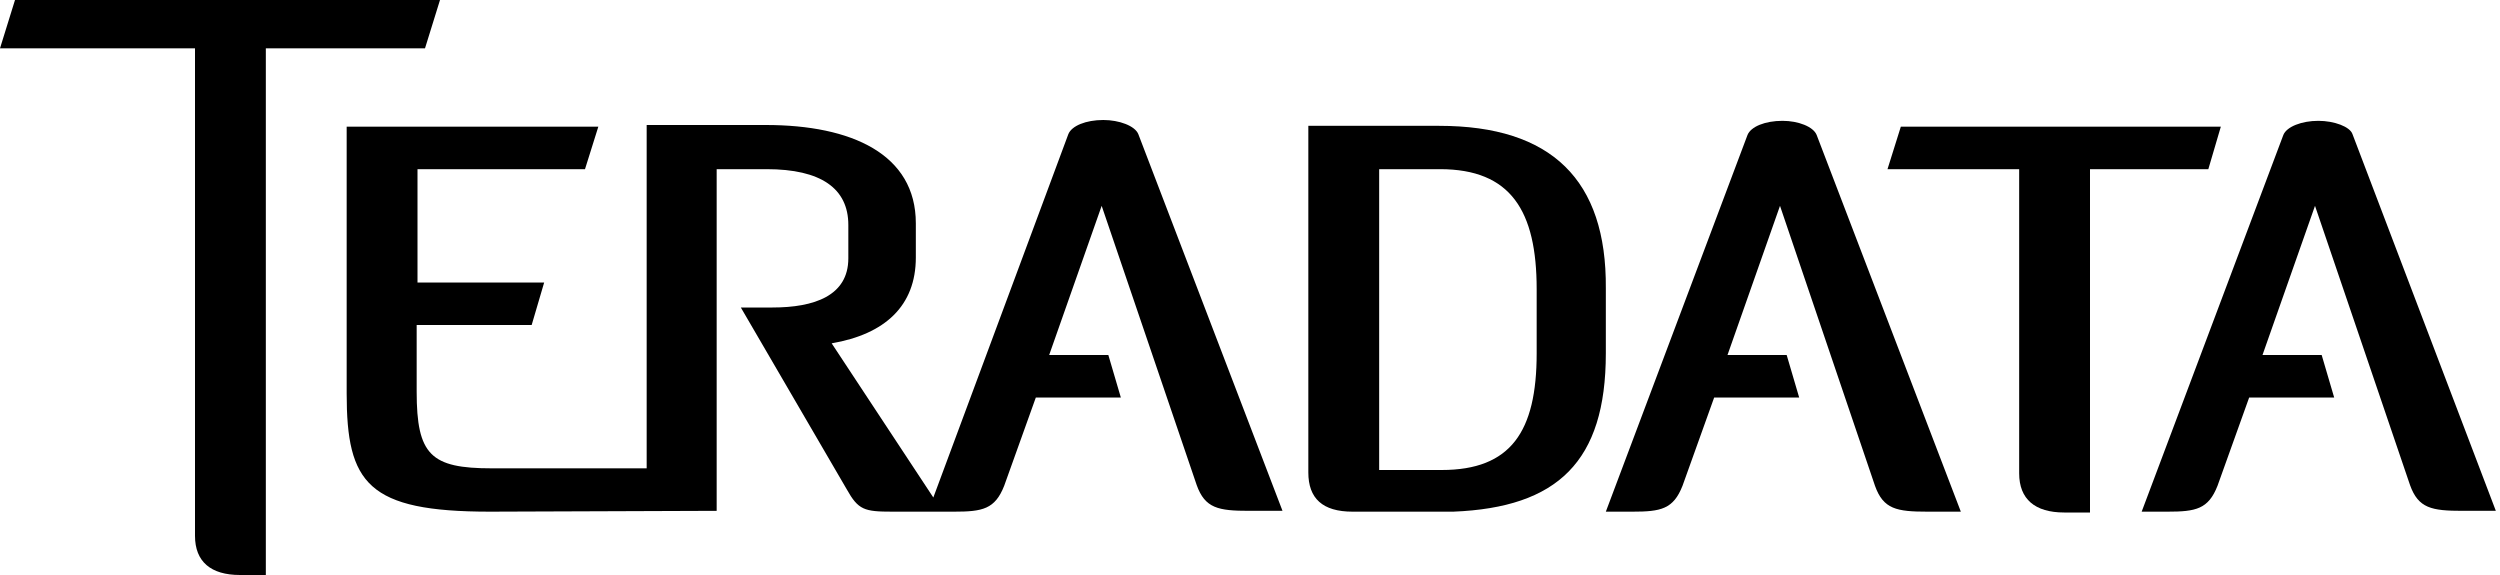
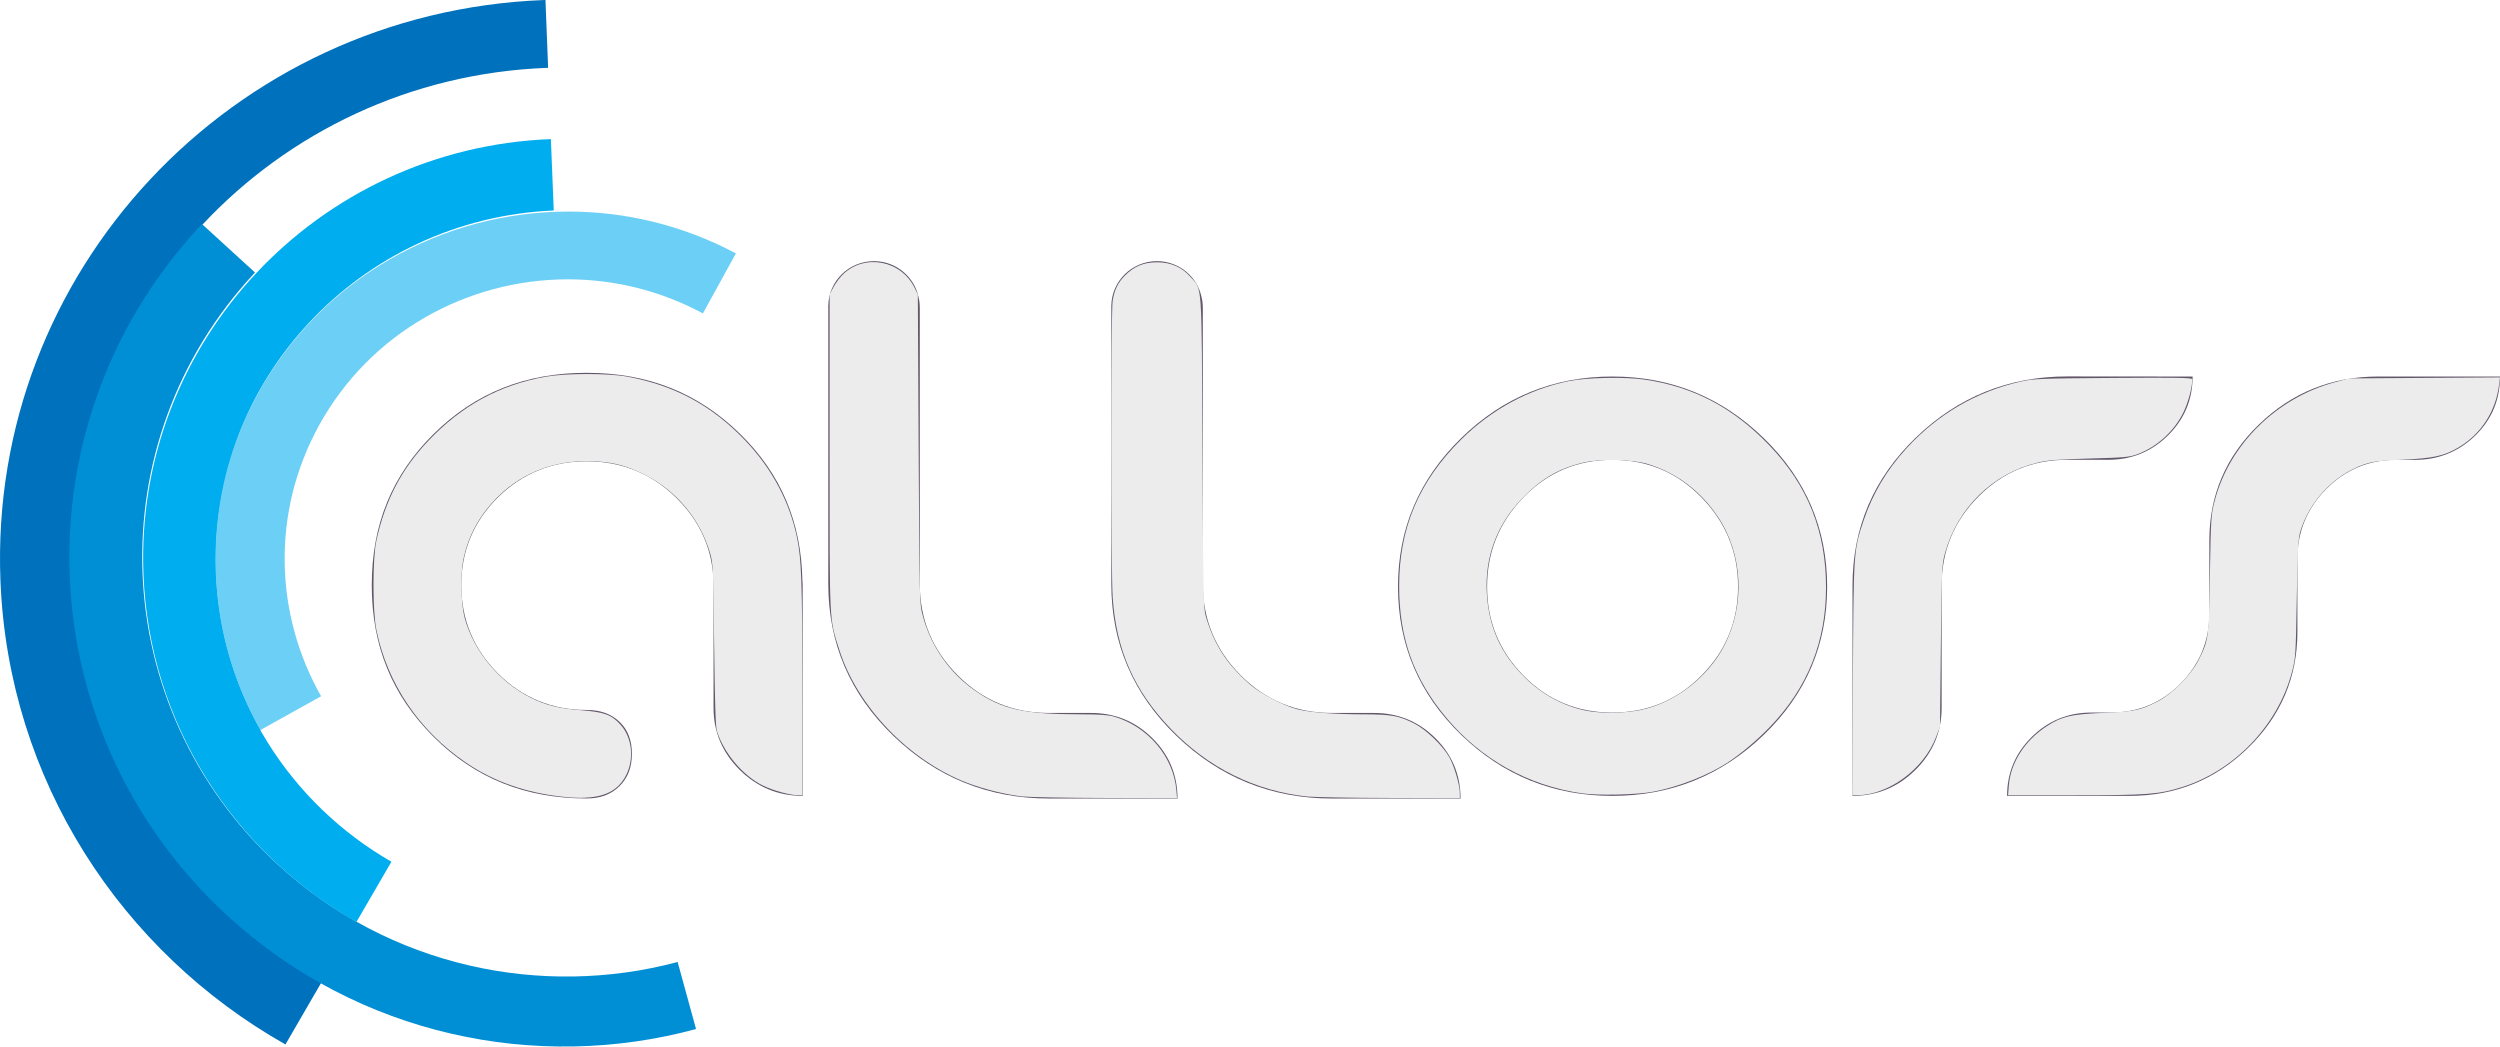
- <svg xmlns="http://www.w3.org/2000/svg" id="teradata" width="300" height="69" viewBox="0 0 300 69">
-   <path class="st0" d="M172.7 15.1h-15.7v41.6c0 3.1 1.7 4.7 5.3 4.7h10.4l1.7 0c12.5-0.5 18.3-6 18.3-19v-7.8C192.8 21.6 186.2 15.1 172.7 15.1zM184.4 42.4c0 9.4-3.1 14-11.4 14h-7.5V20.3h7.3c8.5 0 11.6 5 11.6 14.4V42.4z" />
-   <path class="st0" d="M278.2 14.5c-2 0-3.8 0.7-4.2 1.7l-17 45.2h3.1c3.4 0 4.9-0.3 6-3.1l3.8-10.6h10.2l-1.5-5.1h-7.1l6.3-17.9 11.4 33.5c1 2.8 2.6 3.1 6.3 3.1h4l-17.2-45.2C282 15.2 280.1 14.5 278.2 14.5z" />
-   <path class="st0" d="M23.4 64.3c0 3.1 1.9 4.7 5.4 4.7h3.1V5.8H51L52.8 0h-51L0 5.8h23.4V64.3z" />
-   <path class="st0" d="M70.2 20.3l1.6-5.1H41.6v32c0 10.8 2.5 14.2 17.2 14.2L86 61.3v-41h6c6.5 0 9.8 2.3 9.8 6.7v4c0 4.5-4.1 5.9-9.1 5.9h-3.8l12.7 21.8c1.4 2.5 2.1 2.7 5.5 2.7h7.4c3.4 0 4.9-0.3 6-3.1l3.8-10.6h10.2l-1.5-5.1h-7.1l6.3-17.9 11.4 33.5c1 2.8 2.6 3.1 6.3 3.1h4l-17.3-45.2c-0.4-1-2.3-1.7-4.2-1.7 -2.1 0-3.8 0.7-4.2 1.7L112 59.7 99.8 41.2c6.4-1.1 10.1-4.5 10.1-10.3v-4.1c0-8.3-7.7-11.8-18-11.8H77.6v41.2H59c-7.3 0-9-1.6-9-9.2V39h13.8l1.5-5.1H50.1V20.3H70.2z" />
-   <path class="st0" d="M247.7 61.5h3.1V20.3h14.2l1.5-5.1h-38.4l-1.6 5.1h15.8v36.5C242.3 59.9 244.2 61.5 247.7 61.5z" />
-   <path class="st0" d="M213.9 14.5c-2.1 0-3.8 0.7-4.2 1.7l-17 45.2h3.2c3.4 0 4.9-0.3 6-3.1l3.8-10.6h10.2l-1.5-5.1h-7.1l6.3-17.9L225 58.3c1 2.8 2.6 3.1 6.3 3.1h4L218 16.2C217.6 15.2 215.8 14.5 213.9 14.5z" />
+ <svg xmlns="http://www.w3.org/2000/svg" width="162.973" height="68.224" viewBox="0 0 162.973 68.224" version="1.1" id="svg15">
+   <defs id="defs6" />
+   <g transform="matrix(0.4302729,0,0,-0.4252029,-53.36325,315.5989)" id="g2993-5">
+     <path id="path3035-7" style="fill:#625669;fill-opacity:1;fill-rule:nonzero;stroke:none;stroke-width:1.067" d="m 458.75,659.347 c 0,6.966 2.502,12.899 7.509,17.803 5.011,4.901 11.025,7.355 18.046,7.355 h 18.483 c 0,-3.59 -1.259,-6.615 -3.779,-9.083 -2.515,-2.464 -5.569,-3.696 -9.158,-3.696 h -2.813 c -4.121,0 -7.646,-1.482 -10.567,-4.458 -2.915,-2.974 -4.377,-6.553 -4.377,-10.729 v -11.171 c 0,-6.967 -2.493,-12.899 -7.478,-17.804 -4.988,-4.9 -10.989,-7.353 -18.015,-7.353 H 428.109 c 0,3.534 1.247,6.548 3.74,9.04 2.49,2.49 5.504,3.737 9.046,3.737 h 2.897 c 4.178,0 7.716,1.484 10.611,4.458 2.897,2.975 4.347,6.55 4.347,10.73 v 11.171" />
+     <path id="path3037-7" style="fill:#625669;fill-opacity:1;fill-rule:nonzero;stroke:none;stroke-width:1.067" d="m 418.194,633.718 c 0,-3.699 -1.327,-6.875 -3.975,-9.527 -2.657,-2.654 -5.831,-3.979 -9.53,-3.979 v 32.234 c 0,8.899 3.201,16.467 9.604,22.711 6.403,6.243 14.057,9.364 22.953,9.364 l 18.972,-0.017 c 0,-3.533 -1.246,-6.546 -3.737,-9.033 -2.492,-2.487 -5.507,-3.733 -9.047,-3.733 h -6.188 c -5.306,0 -9.806,-1.888 -13.504,-5.667 -3.699,-3.778 -5.548,-8.319 -5.548,-13.626 V 633.718" />
+     <path id="path3039-6" style="fill:#625669;fill-opacity:1;fill-rule:nonzero;stroke:none;stroke-width:1.067" d="m 368.297,671.726 c -5.307,0 -9.791,-1.913 -13.462,-5.747 -3.669,-3.828 -5.506,-8.397 -5.506,-13.699 0,-5.308 1.837,-9.849 5.506,-13.626 3.671,-3.779 8.156,-5.665 13.462,-5.665 5.306,0 9.804,1.886 13.5,5.665 3.7,3.777 5.547,8.318 5.547,13.626 0,5.302 -1.846,9.871 -5.547,13.699 -3.696,3.835 -8.194,5.747 -13.5,5.747 z m 0,12.779 c 8.896,0 16.543,-3.149 22.947,-9.445 6.402,-6.295 9.603,-13.889 9.603,-22.78 0,-8.896 -3.201,-16.466 -9.603,-22.706 -6.404,-6.242 -14.051,-9.361 -22.947,-9.361 -8.896,0 -16.531,3.119 -22.903,9.361 -6.38,6.24 -9.566,13.81 -9.566,22.706 0,8.891 3.186,16.484 9.566,22.78 6.372,6.297 14.007,9.445 22.903,9.445" />
+     <path id="path3041-9" style="fill:#625669;fill-opacity:1;fill-rule:nonzero;stroke:none;stroke-width:1.067" d="m 245.587,653.283 c -0.167,8.94 -3.247,16.281 -9.42,22.411 -6.358,6.313 -13.967,9.379 -23.263,9.379 -9.293,0 -16.877,-3.066 -23.186,-9.373 -6.306,-6.309 -9.372,-13.892 -9.372,-23.185 0,-9.295 3.068,-16.907 9.378,-23.264 6.305,-6.348 13.887,-9.435 23.18,-9.435 2.079,0 3.705,0.615 4.973,1.884 1.266,1.263 1.881,2.89 1.881,4.971 0,2.066 -0.607,3.662 -1.856,4.877 -1.27,1.235 -2.906,1.836 -4.997,1.836 -5.254,0 -9.786,1.892 -13.462,5.622 -3.668,3.717 -5.529,8.262 -5.529,13.509 0,5.247 1.863,9.773 5.539,13.45 3.677,3.677 8.203,5.542 13.452,5.542 5.242,0 9.788,-1.861 13.506,-5.53 3.732,-3.682 5.716,-8.212 5.716,-13.462 v 0.08 l 0.005,-0.082 -0.005,-0.067 v -18.727 c 0,-3.699 1.328,-6.875 3.975,-9.527 2.657,-2.654 5.831,-3.979 9.53,-3.979 v 32.234 c 0,0.292 -0.017,0.571 -0.045,0.837" />
+     <path id="path3043-0" style="fill:#625669;fill-opacity:1;fill-rule:nonzero;stroke:none;stroke-width:1.067" d="m 298.587,629.089 c -2.56,2.558 -5.655,3.838 -9.291,3.838 h -6.354 c -5.45,0 -10.073,1.938 -13.869,5.818 -3.799,3.881 -5.696,8.543 -5.696,13.988 v 42.1 c 0,0.745 -0.056,1.283 -0.16,1.694 -0.591,3.221 -3.402,5.668 -6.793,5.668 -3.788,0 -6.858,-3.049 -6.911,-6.822 h -0.001 v -0.015 l -0.01,-0.082 0.01,-0.084 v -42.457 c 0,-9.133 3.286,-16.903 9.862,-23.313 6.575,-6.41 14.432,-9.614 23.568,-9.614 h 19.482 c 0,3.63 -1.28,6.723 -3.838,9.281" />
+     <path id="path3045-7" style="fill:#625669;fill-opacity:1;fill-rule:nonzero;stroke:none;stroke-width:1.067" d="m 341.468,629.089 c -2.561,2.558 -5.657,3.838 -9.291,3.838 h -6.355 c -5.451,0 -10.073,1.938 -13.869,5.818 -3.801,3.881 -5.696,8.543 -5.696,13.988 v 42.1 c 0,0.745 -0.056,1.283 -0.161,1.694 -0.59,3.221 -3.401,5.668 -6.791,5.668 -3.788,0 -6.858,-3.049 -6.911,-6.822 h -10e-4 v -0.015 l -0.01,-0.082 0.01,-0.084 v -42.457 c 0,-9.133 3.285,-16.903 9.862,-23.313 6.575,-6.41 14.432,-9.614 23.569,-9.614 h 19.481 c 0,3.63 -1.28,6.723 -3.837,9.281" />
+     <path id="path3047-1" style="fill:#0071bc;fill-opacity:1;fill-rule:nonzero;stroke:none;stroke-width:1.067" d="m 206.855,731.827 c -41.401,-1.615 -73.653,-36.486 -72.038,-77.888 1.049,-26.885 16.131,-49.904 37.913,-62.304 l -5.462,-9.534 c -24.815,14.189 -41.985,40.447 -43.179,71.111 -1.85,47.316 35.013,87.169 82.33,89.014 l 0.243,0.004 0.404,-10.402 -0.21,-0.002" />
+     <path id="path3049-9" style="fill:#008fd4;fill-opacity:1;fill-rule:nonzero;stroke:none;stroke-width:1.067" d="m 158.613,601.714 c -30.415,28.132 -32.269,75.598 -4.135,106.015 l 0.147,0.149 8.03,-7.425 c -24.102,-26.071 -22.512,-66.745 3.556,-90.858 16.859,-15.594 39.828,-20.422 60.478,-14.849 l 2.788,-10.278 c -24.169,-6.634 -51.11,-1.024 -70.864,17.246" />
+     <path id="path3051-8" style="fill:#00adef;fill-opacity:1;fill-rule:nonzero;stroke:none;stroke-width:1.067" d="m 156.701,654.351 c 0.739,-19.018 11.309,-35.318 26.621,-44.237 l -5.299,-9.235 c -18.538,10.666 -31.363,30.317 -32.266,53.27 -1.382,35.472 26.256,65.357 61.728,66.758 l 0.432,-10.944 c -29.453,-1.277 -52.368,-26.122 -51.216,-55.613" />
+     <path id="path3053-2" style="fill:#6ccff6;fill-opacity:1;fill-rule:nonzero;stroke:none;stroke-width:1.067" d="m 163.458,630.3 c -4,7.141 -6.417,15.309 -6.757,24.051 -0.375,9.621 1.809,18.746 5.948,26.721 0.131,0.249 0.263,0.497 0.398,0.745 9.721,17.86 28.116,27.978 47.108,27.978 8.581,0 17.283,-2.066 25.362,-6.416 l -5.002,-9.197 c -6.51,3.543 -13.533,5.225 -20.458,5.225 -15.195,0 -29.915,-8.096 -37.69,-22.38 -7.325,-13.459 -6.682,-29.098 0.307,-41.539 l -9.217,-5.187" />
+     <path id="path3055-1" style="fill:#00adef;fill-opacity:1;fill-rule:nonzero;stroke:none;stroke-width:1.067" d="m 163.277,630.197 c -8.465,15.274 -9.298,34.332 -0.628,50.875 -4.139,-7.975 -6.323,-17.1 -5.948,-26.721 0.34,-8.742 2.757,-16.91 6.757,-24.051 l -0.181,-0.102" />
+   </g>
+   <path style="stroke-width:0.096;fill:#ececec" d="m 36.631,51.934 c -2.398,-0.269 -4.448,-0.993 -6.231,-2.203 -3.076,-2.087 -5.153,-5.162 -5.868,-8.691 -0.246,-1.216 -0.246,-4.631 -1.08e-4,-5.773 0.568,-2.633 1.638,-4.691 3.407,-6.55 2.177,-2.288 4.634,-3.626 7.638,-4.159 1.299,-0.231 4.054,-0.234 5.296,-0.007 3.106,0.569 5.539,1.883 7.711,4.166 1.747,1.835 2.904,4.018 3.385,6.382 0.279,1.371 0.334,3.008 0.337,9.912 l 0.002,6.831 -0.264,-0.002 c -0.558,-0.004 -1.636,-0.298 -2.318,-0.634 -1.292,-0.636 -2.53,-2.101 -2.987,-3.535 -0.089,-0.281 -0.139,-1.799 -0.184,-5.657 -0.06,-5.089 -0.069,-5.298 -0.277,-5.992 -0.662,-2.216 -2.214,-4.061 -4.278,-5.086 -1.091,-0.542 -1.87,-0.764 -2.972,-0.848 -2.549,-0.195 -4.816,0.588 -6.526,2.254 -1.219,1.188 -1.976,2.556 -2.301,4.158 -0.196,0.968 -0.148,2.911 0.093,3.789 0.599,2.178 2.251,4.166 4.323,5.203 0.957,0.479 1.816,0.694 3.211,0.802 1.56,0.122 2.033,0.293 2.627,0.954 0.954,1.061 0.906,2.905 -0.103,3.941 -0.705,0.724 -1.856,0.954 -3.721,0.745 z" id="path20" />
+   <path style="fill:#ececec;stroke-width:0.096" d="m 66.689,51.923 c -1.083,-0.112 -2.571,-0.478 -3.659,-0.898 -3.785,-1.462 -7.149,-4.97 -8.32,-8.676 -0.661,-2.091 -0.629,-1.445 -0.629,-12.848 v -10.307 l 0.255,-0.479 c 0.14,-0.264 0.421,-0.639 0.623,-0.834 1.409,-1.359 3.776,-0.916 4.657,0.873 l 0.217,0.441 0.053,10.067 c 0.052,9.949 0.055,10.077 0.262,10.856 0.528,1.997 1.754,3.755 3.422,4.908 1.775,1.227 3.166,1.537 6.912,1.54 1.213,0.001 1.771,0.041 2.157,0.155 2.209,0.649 3.872,2.625 4.048,4.809 l 0.04,0.503 -4.612,-0.013 c -2.537,-0.007 -4.979,-0.051 -5.427,-0.097 z" id="path22" />
+   <path style="fill:#ececec;stroke-width:0.096" d="m 85.242,51.928 c -3.419,-0.357 -6.499,-1.885 -8.935,-4.433 -2.381,-2.49 -3.533,-5.102 -3.772,-8.549 -0.116,-1.671 -0.118,-18.636 -0.002,-19.342 0.118,-0.723 0.347,-1.187 0.818,-1.658 0.59,-0.59 1.202,-0.841 2.063,-0.847 0.9,-0.005 1.628,0.311 2.195,0.955 0.776,0.882 0.722,0.085 0.779,11.447 0.047,9.292 0.065,10.162 0.22,10.685 0.55,1.852 1.354,3.093 2.868,4.424 0.678,0.596 2.199,1.395 3.095,1.626 0.799,0.206 2.392,0.328 4.315,0.331 1.817,0.003 2.301,0.09 3.307,0.597 0.761,0.383 1.856,1.436 2.286,2.198 0.324,0.573 0.687,1.815 0.687,2.35 v 0.32 l -4.578,-0.013 c -2.518,-0.007 -4.923,-0.049 -5.345,-0.093 z" id="path24" />
+   <path style="fill:#ececec;stroke-width:0.096" d="m 103.075,51.709 c -3.459,-0.504 -6.518,-2.211 -8.771,-4.895 -2.133,-2.54 -3.091,-5.201 -3.094,-8.588 -0.003,-3.8 1.287,-6.85 4.055,-9.588 1.966,-1.945 4.382,-3.254 7,-3.793 1.152,-0.237 3.677,-0.287 4.957,-0.098 3.198,0.471 5.782,1.837 8.139,4.304 2.488,2.603 3.674,5.584 3.676,9.238 0.002,3.539 -1.197,6.533 -3.633,9.072 -0.868,0.905 -1.964,1.825 -2.847,2.391 -1.263,0.809 -3.122,1.534 -4.737,1.849 -1.093,0.213 -3.632,0.271 -4.746,0.109 z m 3.873,-5.425 c 2.22,-0.458 4.38,-2.121 5.458,-4.203 1.382,-2.67 1.206,-5.999 -0.444,-8.43 -1.12,-1.649 -2.631,-2.791 -4.476,-3.383 -1.018,-0.326 -3.146,-0.38 -4.287,-0.108 -1.615,0.385 -2.757,1.063 -4.018,2.383 -1.616,1.692 -2.39,3.789 -2.258,6.115 0.126,2.214 0.903,3.941 2.473,5.497 1.128,1.118 2.532,1.88 4.011,2.175 0.954,0.19 2.494,0.171 3.541,-0.045 z" id="path26" />
+   <path style="fill:#ececec;stroke-width:0.096" d="m 120.79,44.291 c 0.042,-8.376 0.044,-8.406 0.693,-10.346 0.592,-1.768 1.525,-3.336 2.826,-4.748 2.044,-2.218 4.529,-3.663 7.435,-4.326 0.799,-0.182 1.242,-0.199 6.016,-0.234 4.209,-0.03 5.153,-0.014 5.153,0.089 -0.003,0.534 -0.259,1.494 -0.572,2.143 -0.598,1.241 -1.739,2.276 -3.026,2.746 -0.51,0.186 -0.844,0.216 -3.112,0.277 -2.075,0.056 -2.694,0.105 -3.376,0.268 -2.918,0.698 -5.218,2.95 -6.036,5.91 -0.203,0.735 -0.214,0.99 -0.269,6.04 l -0.057,5.273 -0.253,0.66 c -0.811,2.112 -3.113,3.799 -5.182,3.799 h -0.277 z" id="path28" />
+   <path style="fill:#ececec;stroke-width:0.096" d="m 130.955,51.191 c 0.125,-1.495 1.053,-2.934 2.488,-3.862 0.973,-0.629 1.583,-0.771 3.669,-0.856 2.008,-0.082 2.43,-0.171 3.548,-0.75 0.954,-0.494 2.184,-1.741 2.666,-2.702 0.653,-1.303 0.662,-1.368 0.736,-5.609 0.066,-3.725 0.075,-3.863 0.32,-4.794 0.961,-3.65 4.019,-6.666 7.805,-7.695 l 0.937,-0.255 4.924,-0.033 4.924,-0.033 -0.065,0.509 c -0.219,1.707 -1.152,3.156 -2.596,4.029 -0.959,0.58 -1.67,0.738 -3.734,0.83 -1.579,0.07 -1.915,0.114 -2.522,0.326 -1.897,0.665 -3.529,2.406 -4.109,4.384 -0.125,0.426 -0.168,1.263 -0.222,4.362 -0.066,3.738 -0.074,3.859 -0.322,4.794 -0.917,3.453 -3.742,6.403 -7.157,7.474 -1.51,0.474 -2.255,0.53 -6.989,0.531 l -4.352,5.66e-4 z" id="path30" />
</svg>
